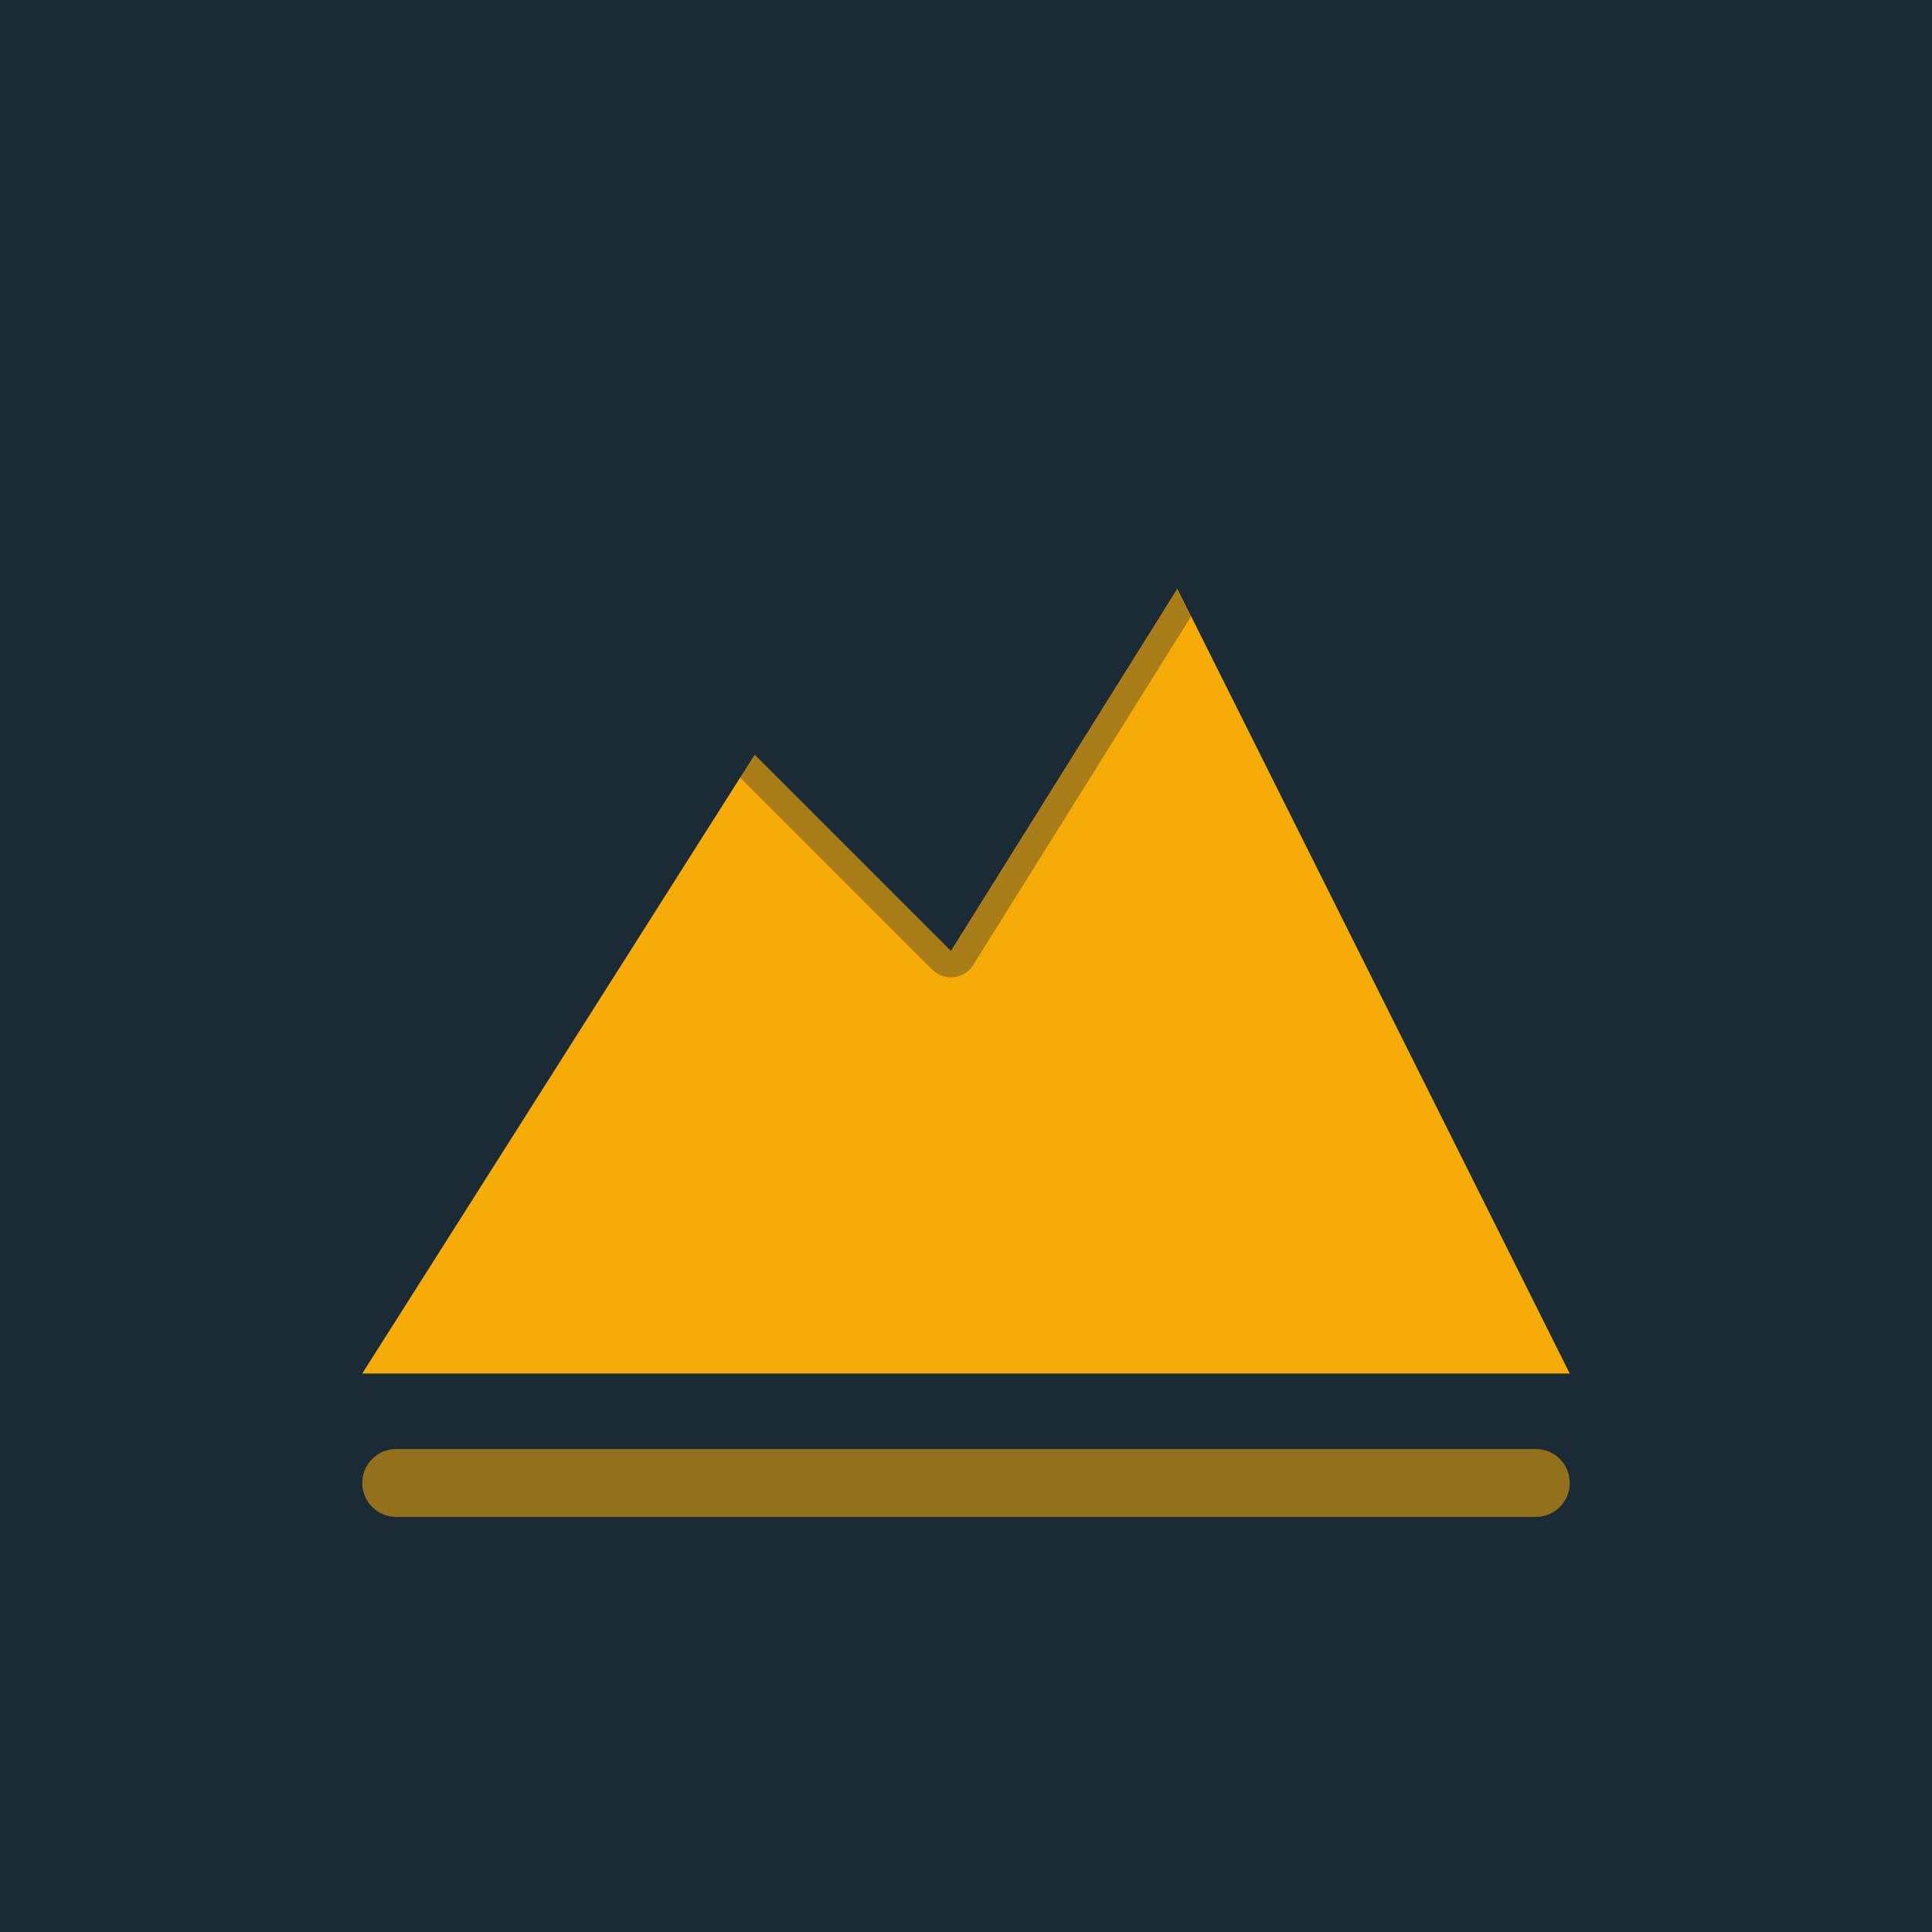
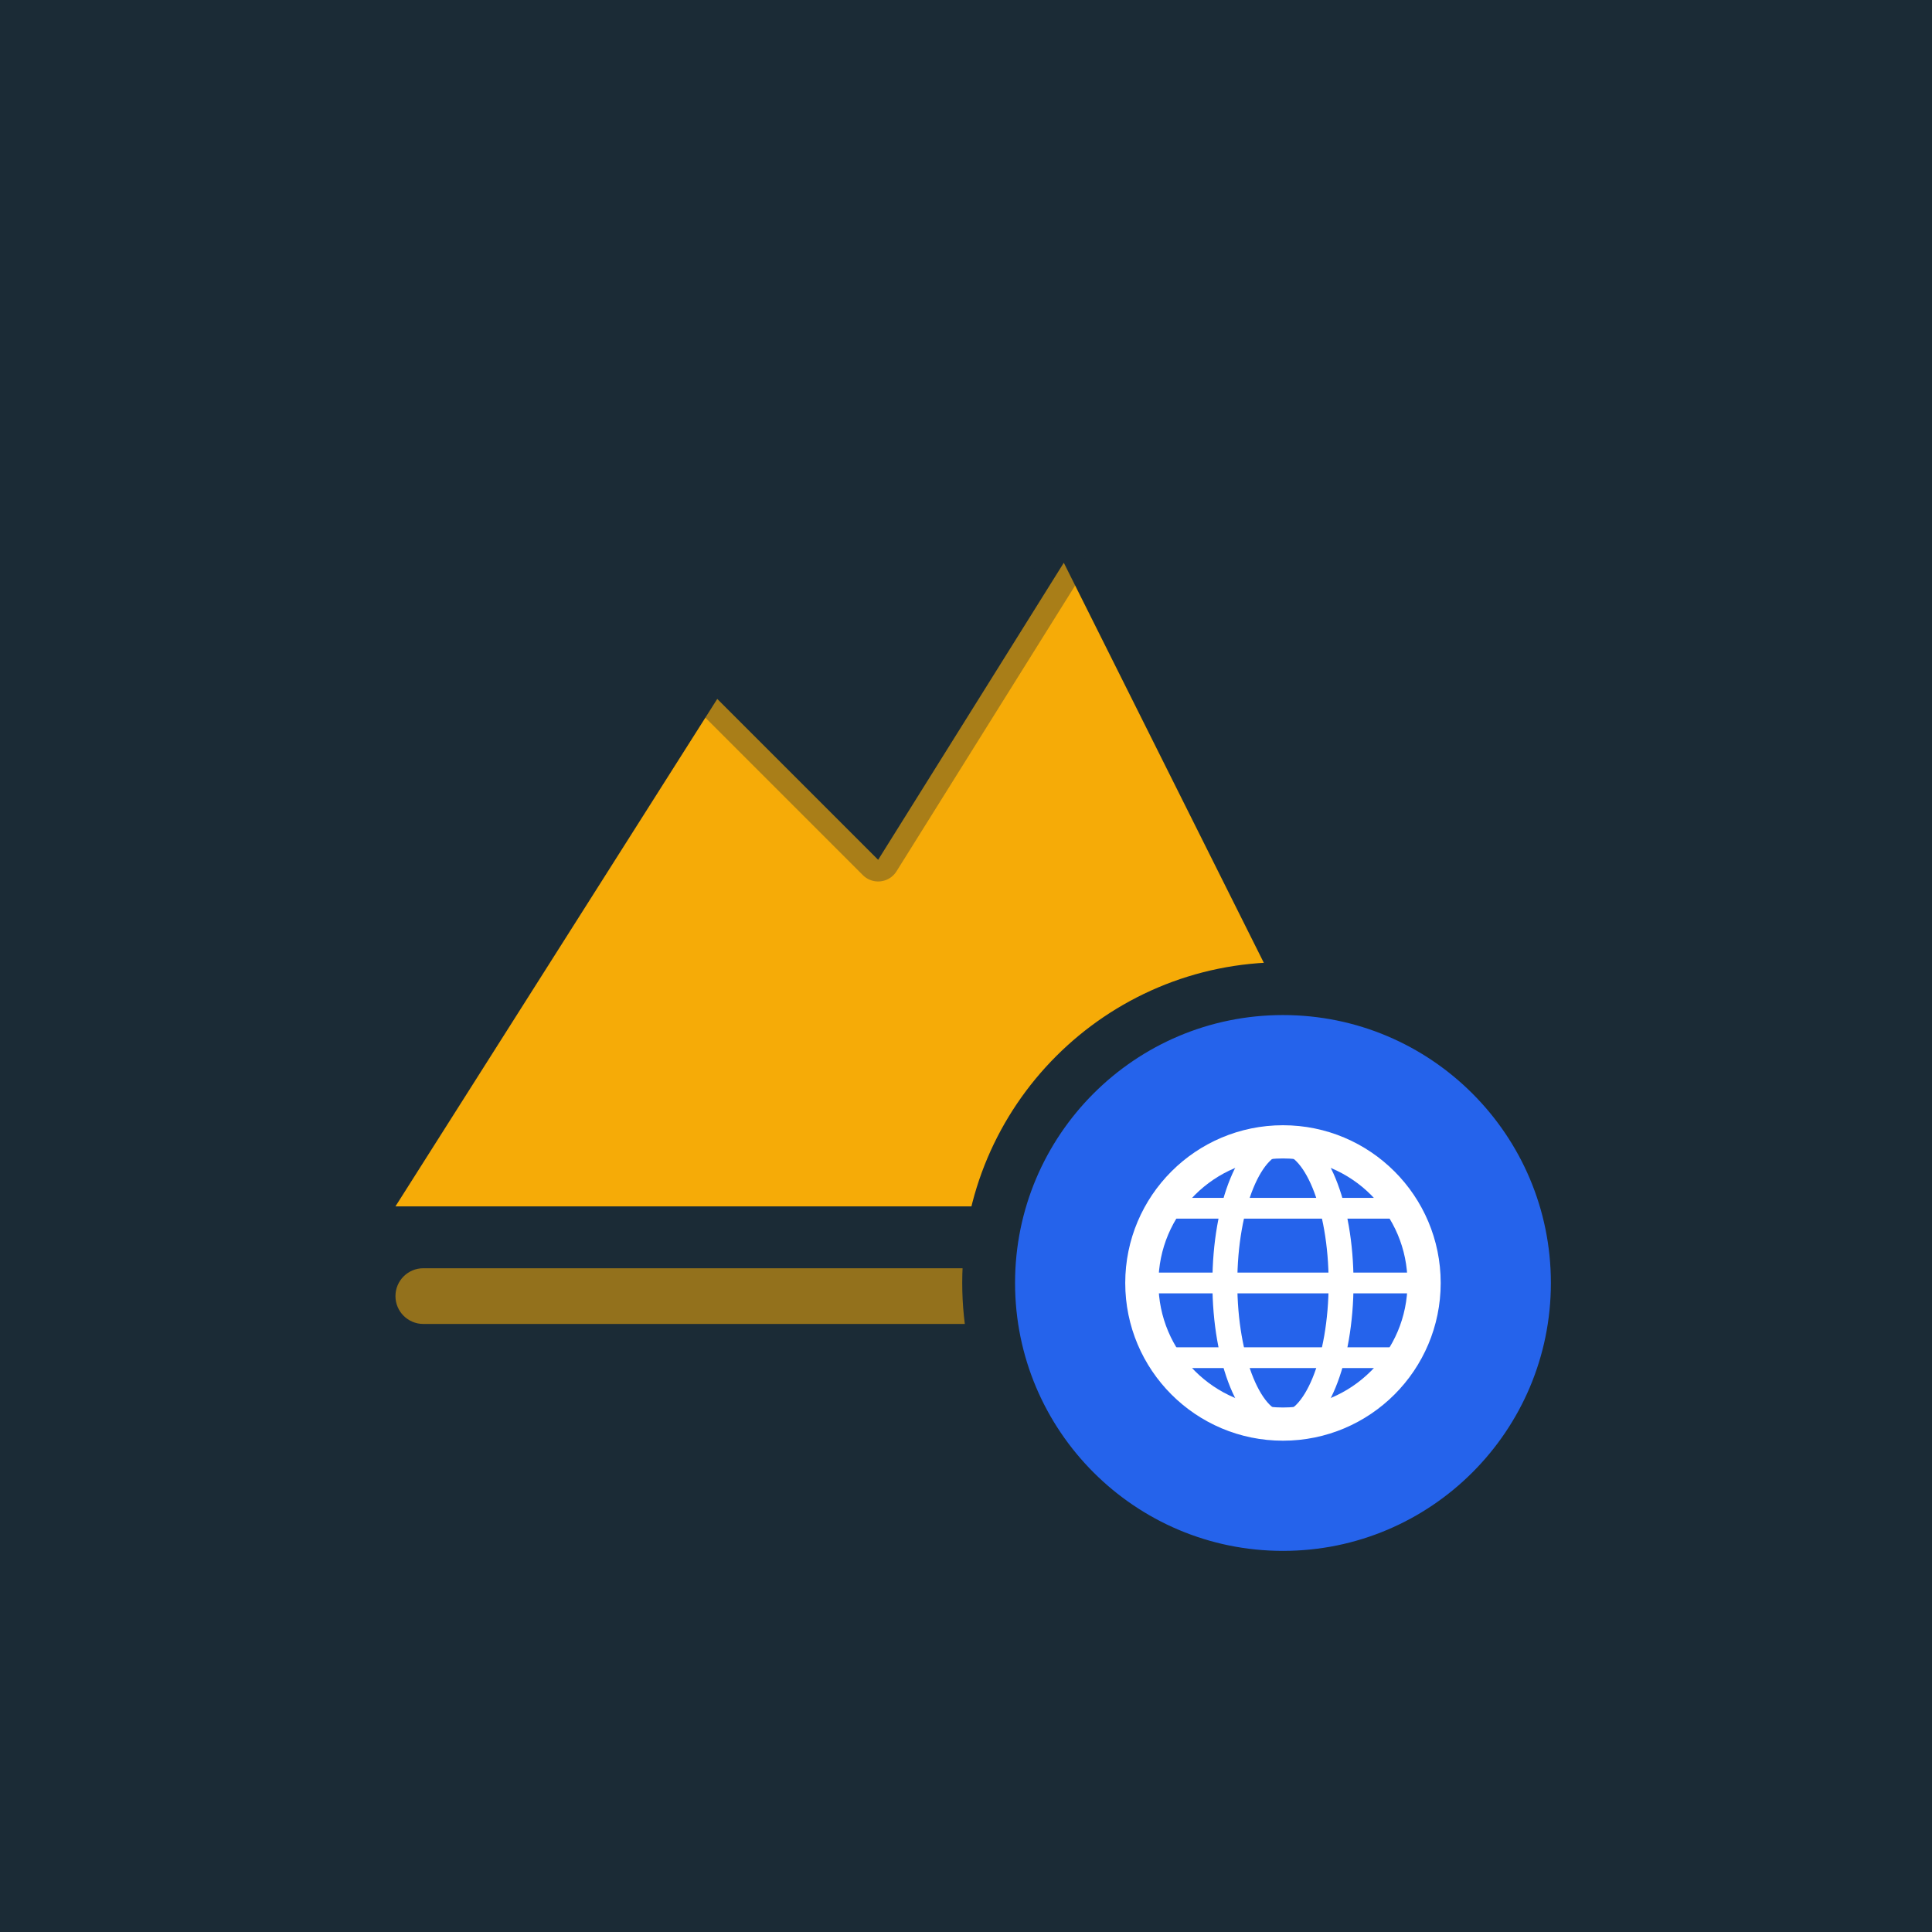
<svg xmlns="http://www.w3.org/2000/svg" viewBox="0 0 512 512">
  <rect width="512" height="512" fill="#1b2b36" />
-   <path d="M96 364 L200 200 L252 252 L312 156 L416 364 Z" fill="#f6ab07" />
-   <path d="M200 200 L252 252 L312 156" fill="none" stroke="#1b2b36" stroke-width="14" stroke-linejoin="round" stroke-linecap="round" opacity="0.35" />
-   <rect x="96" y="384" width="320" height="18" rx="9" fill="#f6ab07" opacity="0.55" />
+   <g transform="translate(236 250) scale(0.82) translate(-256 -279)">
+     <path d="M96 364 L200 200 L252 252 L312 156 L416 364 Z" fill="#f6ab07" />
+     <path d="M200 200 L252 252 L312 156" fill="none" stroke="#1b2b36" stroke-width="14" stroke-linejoin="round" stroke-linecap="round" opacity="0.35" />
+     <rect x="96" y="384" width="320" height="18" rx="9" fill="#f6ab07" opacity="0.55" />
+   </g>
+   <circle cx="340" cy="340" r="78" fill="#2563eb" stroke="#1b2b36" stroke-width="14" />
+   <g transform="translate(285 285) scale(1.1)">
+     <circle cx="50" cy="50" r="34" fill="none" stroke="#fff" stroke-width="8" />
+     <ellipse cx="50" cy="50" rx="14" ry="34" fill="none" stroke="#fff" stroke-width="6" />
+     <path d="M17 50h66M24 32h52M24 68h52" stroke="#fff" stroke-width="5" />
+   </g>
</svg>
